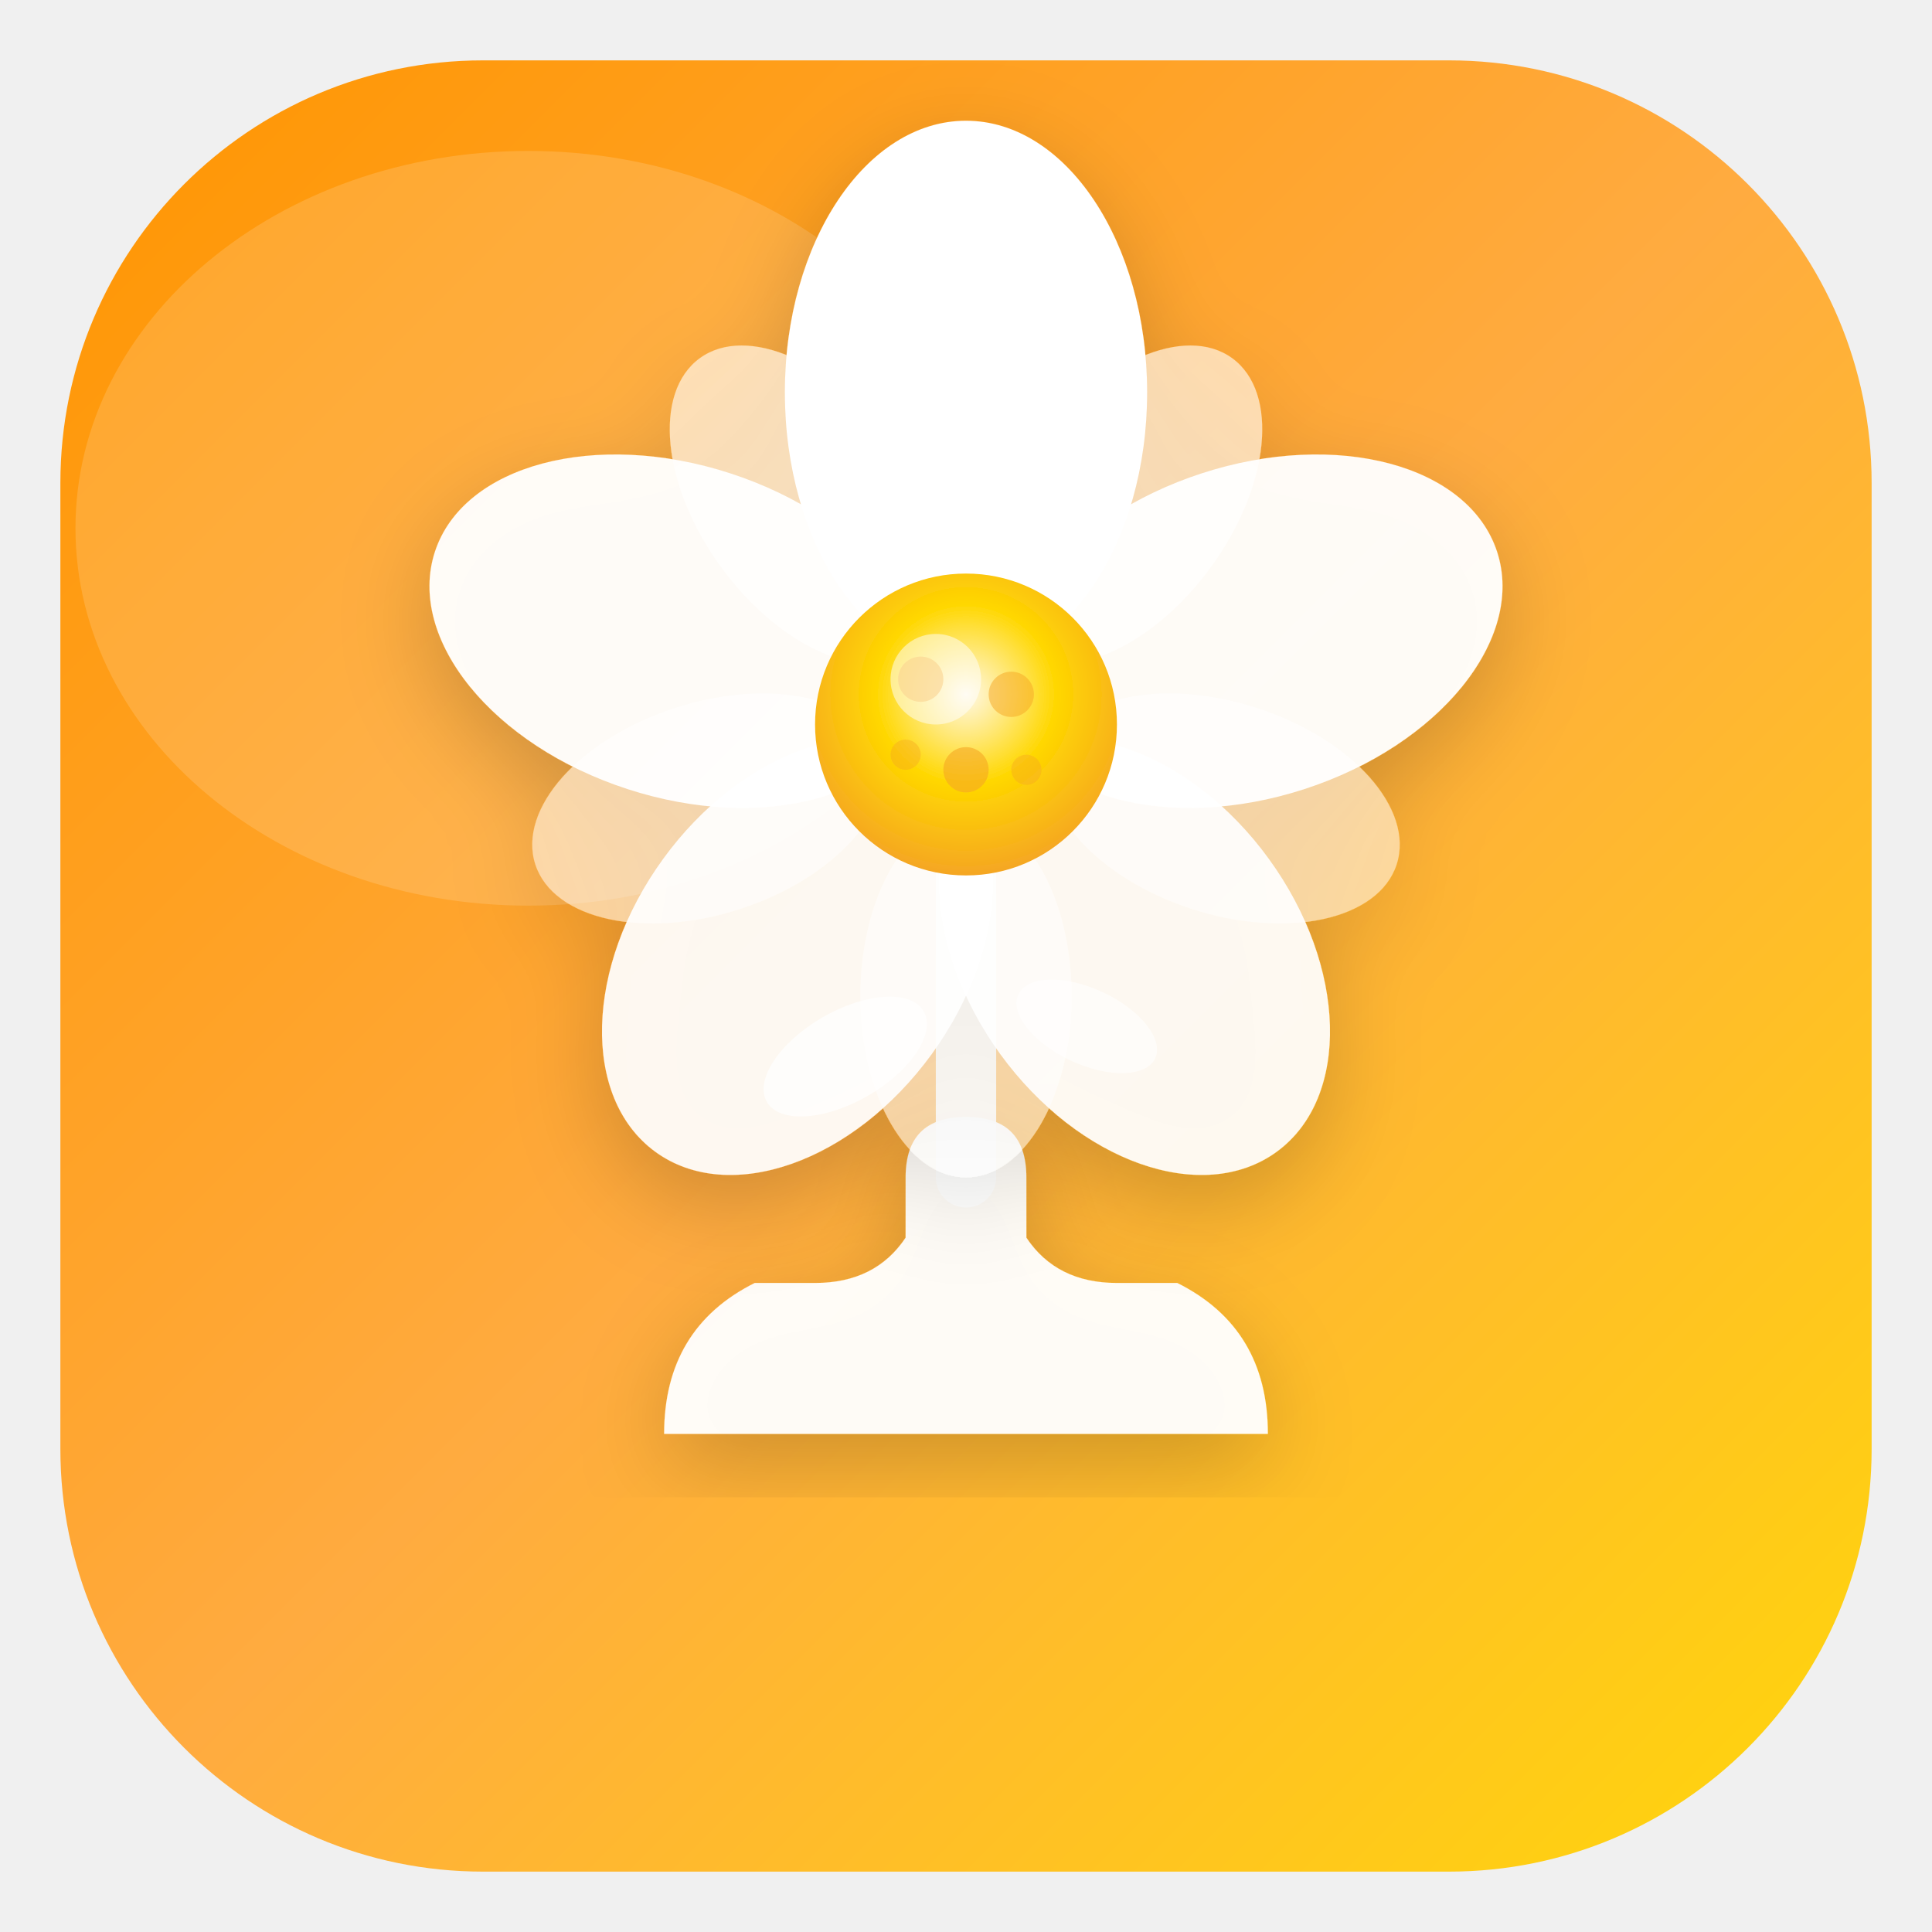
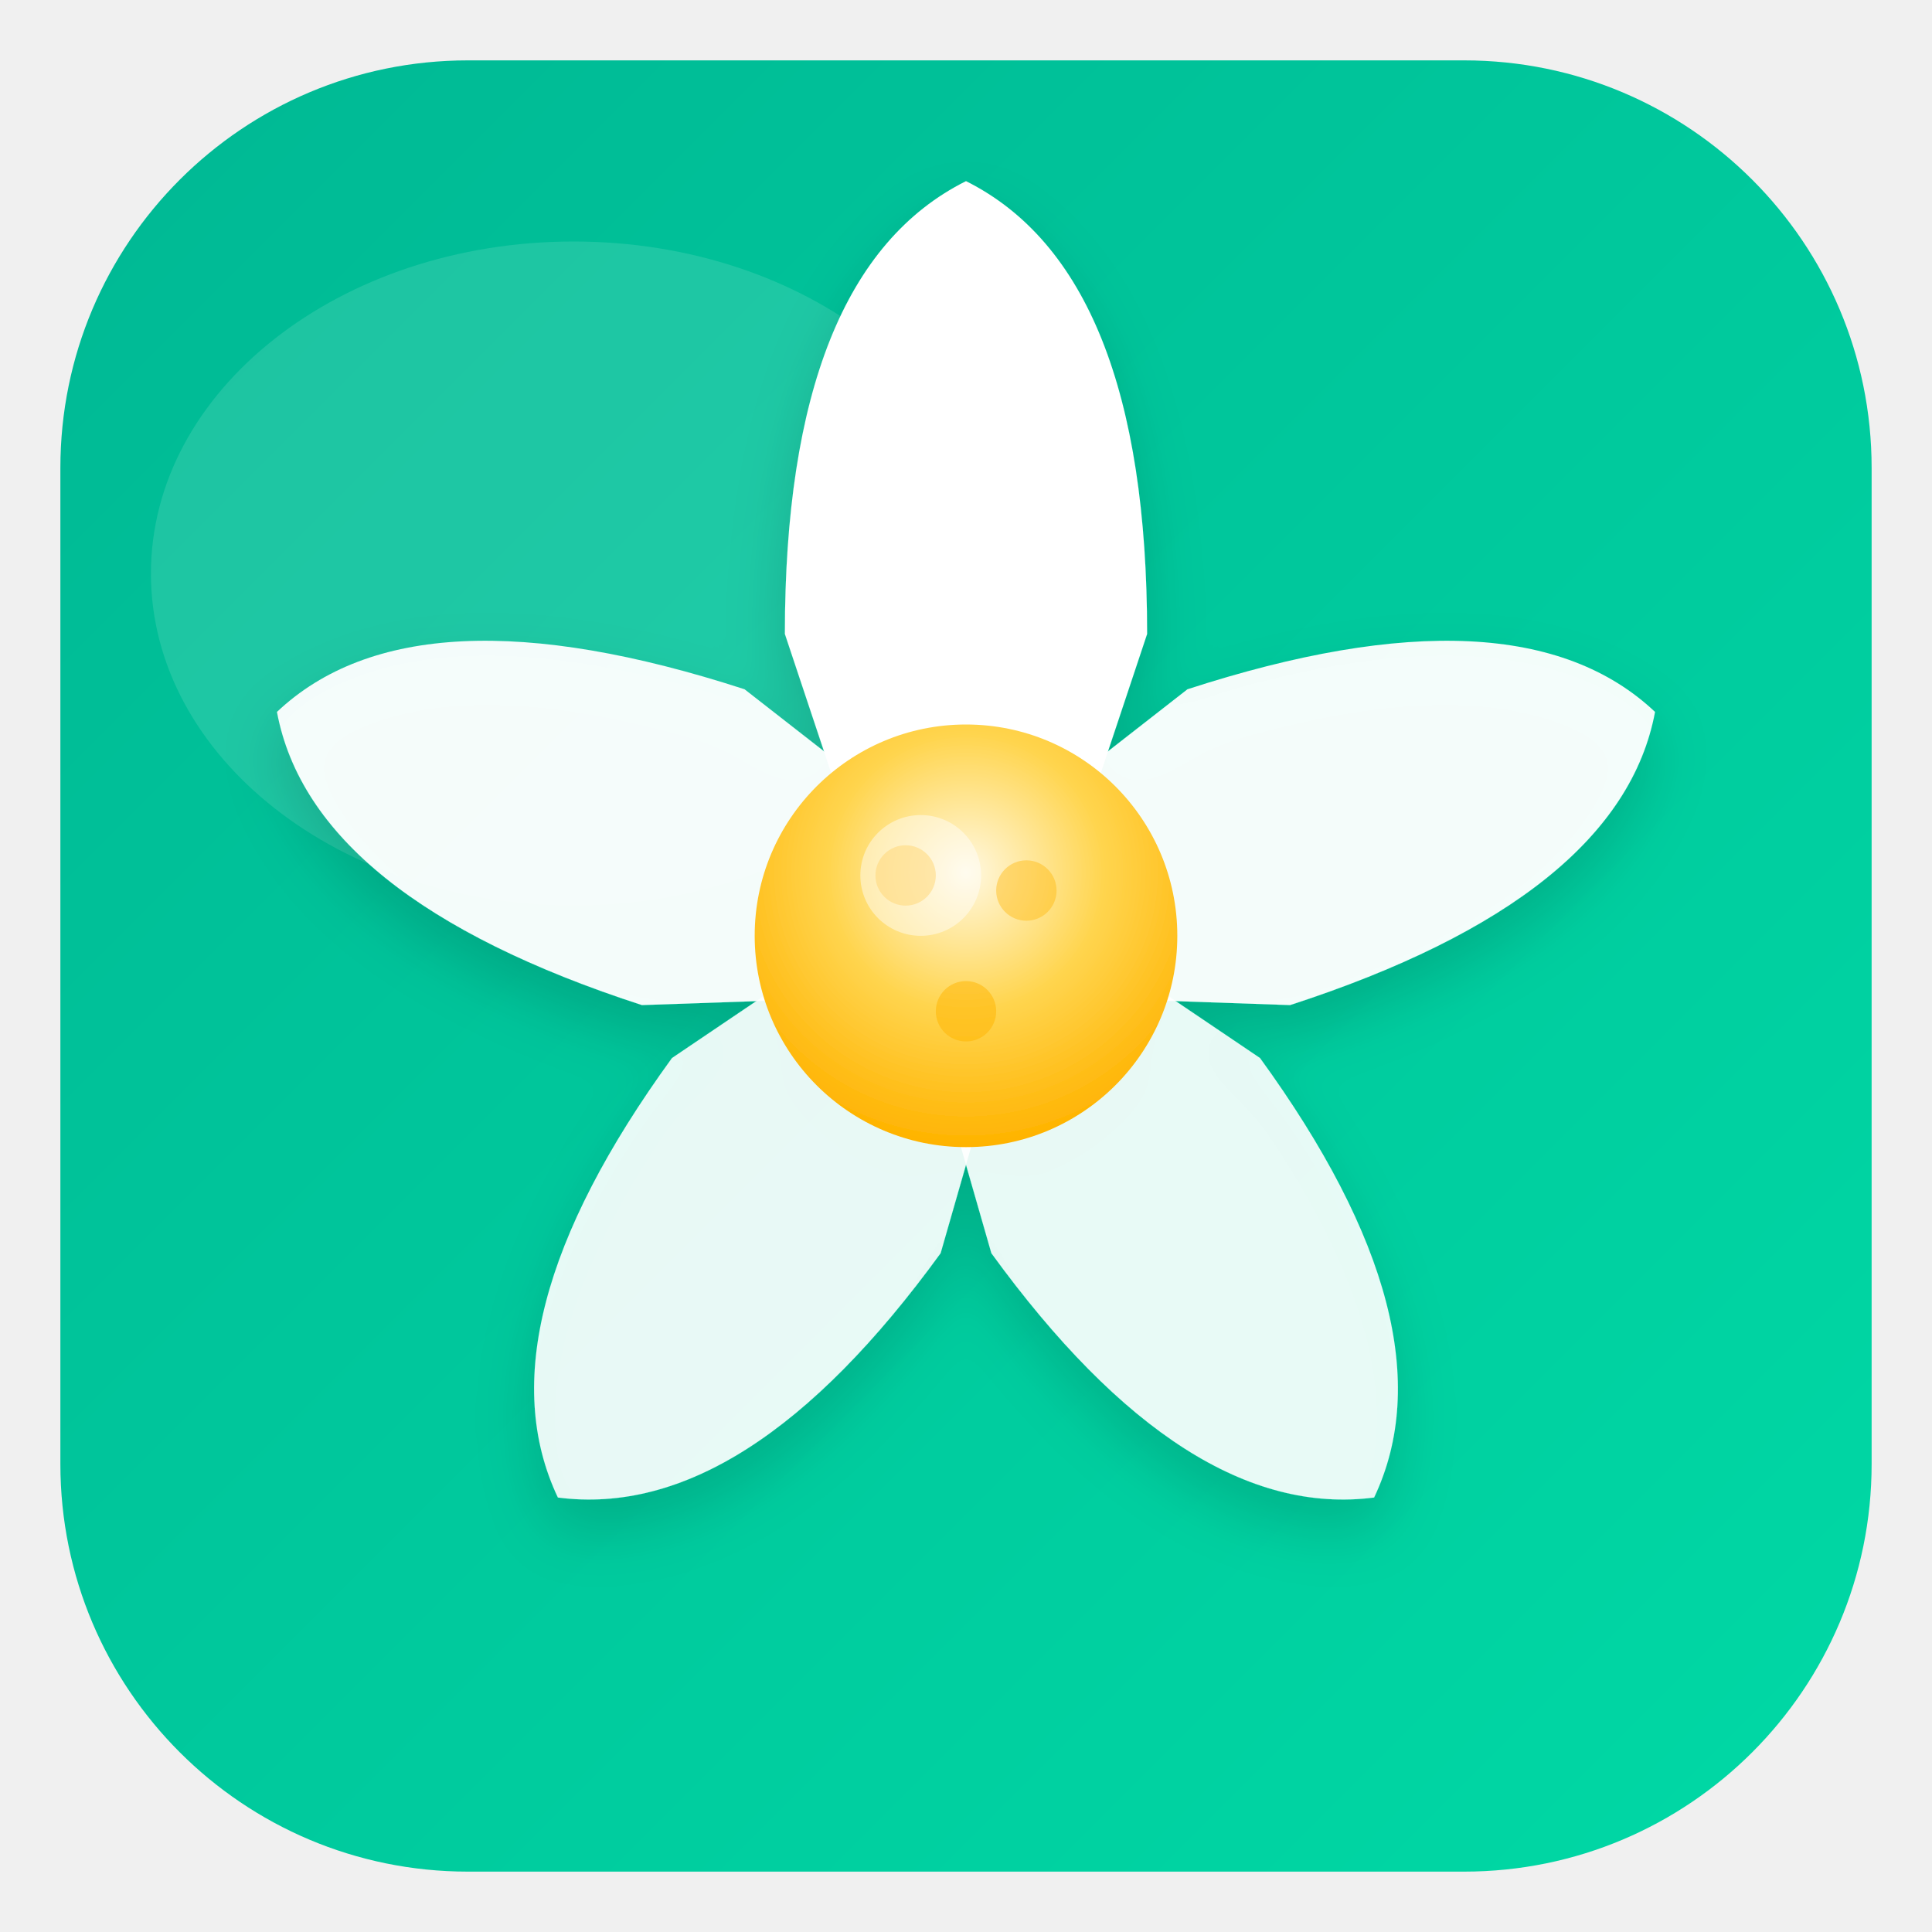
<svg xmlns="http://www.w3.org/2000/svg" viewBox="0 0 128 128">
  <defs>
-     <linearGradient id="bgGradientLogo" x1="0%" y1="0%" x2="100%" y2="100%">
-       <stop offset="0%" stop-color="#FF9500" />
-       <stop offset="50%" stop-color="#FFAB40" />
-       <stop offset="100%" stop-color="#FFD60A" />
+     <linearGradient id="bgLogo" x1="0%" y1="0%" x2="100%" y2="100%">
+       <stop offset="0%" stop-color="#00B894" />
+       <stop offset="100%" stop-color="#00D9A5" />
    </linearGradient>
-     <filter id="flowerShadowLogo" x="-20%" y="-20%" width="140%" height="140%">
-       <feDropShadow dx="0" dy="2" stdDeviation="3" flood-color="#000" flood-opacity="0.2" />
+     <radialGradient id="goldLogo" cx="50%" cy="35%" r="65%">
+       <stop offset="0%" stop-color="#FFF8E1" />
+       <stop offset="50%" stop-color="#FFD54F" />
+       <stop offset="100%" stop-color="#FFB300" />
+     </radialGradient>
+     <filter id="shadowLogo">
+       <feDropShadow dx="0" dy="2" stdDeviation="2" flood-color="#000" flood-opacity="0.15" />
    </filter>
-     <radialGradient id="centerGoldLogo" cx="50%" cy="40%" r="60%">
-       <stop offset="0%" stop-color="#FFF8E7" />
-       <stop offset="50%" stop-color="#FFD700" />
-       <stop offset="100%" stop-color="#F5A623" />
-     </radialGradient>
  </defs>
-   <rect x="4" y="4" width="120" height="120" rx="28" ry="28" fill="url(#bgGradientLogo)" />
-   <ellipse cx="35" cy="35" rx="30" ry="25" fill="white" opacity="0.15" />
-   <g filter="url(#flowerShadowLogo)">
-     <path d="M44 95              Q44 88 50 85              L54 85              Q58 85 60 82              L60 78              Q60 74 64 74              Q68 74 68 78              L68 82              Q70 85 74 85              L78 85              Q84 88 84 95              Z" fill="white" opacity="0.95" />
+   <rect x="4" y="4" width="120" height="120" rx="27" ry="27" fill="url(#bgLogo)" />
+   <ellipse cx="38" cy="38" rx="28" ry="22" fill="white" opacity="0.12" />
+   <g transform="translate(64, 62)" filter="url(#shadowLogo)">
+     <path d="M-12 -20 Q-12 -44 0 -50 Q12 -44 12 -20 L8 -8 Q0 -4 -8 -8 Z" fill="white" transform="rotate(0)" />
+     <path d="M-11 -19 Q-11 -42 0 -48 Q11 -42 11 -19 L7 -8 Q0 -4 -7 -8 Z" fill="white" opacity="0.95" transform="rotate(72)" />
+     <path d="M-11 -18 Q-11 -40 0 -46 Q11 -40 11 -18 L7 -7 Q0 -3 -7 -7 Z" fill="white" opacity="0.9" transform="rotate(144)" />
+     <path d="M-11 -18 Q-11 -40 0 -46 Q11 -40 11 -18 L7 -7 Q0 -3 -7 -7 Z" fill="white" opacity="0.9" transform="rotate(216)" />
+     <path d="M-11 -19 Q-11 -42 0 -48 Q11 -42 11 -19 L7 -8 Q0 -4 -7 -8 Z" fill="white" opacity="0.95" transform="rotate(288)" />
+     <circle cx="0" cy="0" r="14" fill="url(#goldLogo)" />
+     <circle cx="-4" cy="-4" r="2" fill="#FFB300" opacity="0.5" />
+     <circle cx="4" cy="-3" r="2" fill="#FFB300" opacity="0.4" />
+     <circle cx="0" cy="5" r="2" fill="#FFB300" opacity="0.5" />
+     <circle cx="-3" cy="-4" r="4" fill="white" opacity="0.45" />
  </g>
-   <path d="M64 78 Q64 65 64 55" stroke="white" stroke-width="4" stroke-linecap="round" fill="none" opacity="0.9" />
-   <g transform="translate(64, 48)" filter="url(#flowerShadowLogo)">
-     <ellipse cx="0" cy="-22" rx="12" ry="18" fill="white" transform="rotate(0)" />
-     <ellipse cx="0" cy="-20" rx="11" ry="17" fill="white" transform="rotate(72)" opacity="0.95" />
-     <ellipse cx="0" cy="-19" rx="11" ry="16" fill="white" transform="rotate(144)" opacity="0.92" />
-     <ellipse cx="0" cy="-19" rx="11" ry="16" fill="white" transform="rotate(216)" opacity="0.92" />
-     <ellipse cx="0" cy="-20" rx="11" ry="17" fill="white" transform="rotate(288)" opacity="0.95" />
-     <ellipse cx="0" cy="-18" rx="7" ry="12" fill="white" transform="rotate(36)" opacity="0.6" />
-     <ellipse cx="0" cy="-18" rx="7" ry="12" fill="white" transform="rotate(108)" opacity="0.5" />
-     <ellipse cx="0" cy="-18" rx="7" ry="12" fill="white" transform="rotate(180)" opacity="0.5" />
-     <ellipse cx="0" cy="-18" rx="7" ry="12" fill="white" transform="rotate(252)" opacity="0.5" />
-     <ellipse cx="0" cy="-18" rx="7" ry="12" fill="white" transform="rotate(324)" opacity="0.6" />
-     <circle cx="0" cy="0" r="10" fill="url(#centerGoldLogo)" />
-     <circle cx="-3" cy="-3" r="1.5" fill="#F5A623" opacity="0.6" />
-     <circle cx="3" cy="-2" r="1.5" fill="#F5A623" opacity="0.5" />
-     <circle cx="0" cy="3" r="1.5" fill="#F5A623" opacity="0.6" />
-     <circle cx="-4" cy="2" r="1" fill="#F5A623" opacity="0.4" />
-     <circle cx="4" cy="3" r="1" fill="#F5A623" opacity="0.4" />
-     <circle cx="-2" cy="-3" r="3" fill="white" opacity="0.5" />
-   </g>
-   <ellipse cx="56" cy="70" rx="6" ry="3" fill="white" opacity="0.7" transform="rotate(-30 56 70)" />
-   <ellipse cx="72" cy="68" rx="5" ry="2.5" fill="white" opacity="0.6" transform="rotate(25 72 68)" />
</svg>
